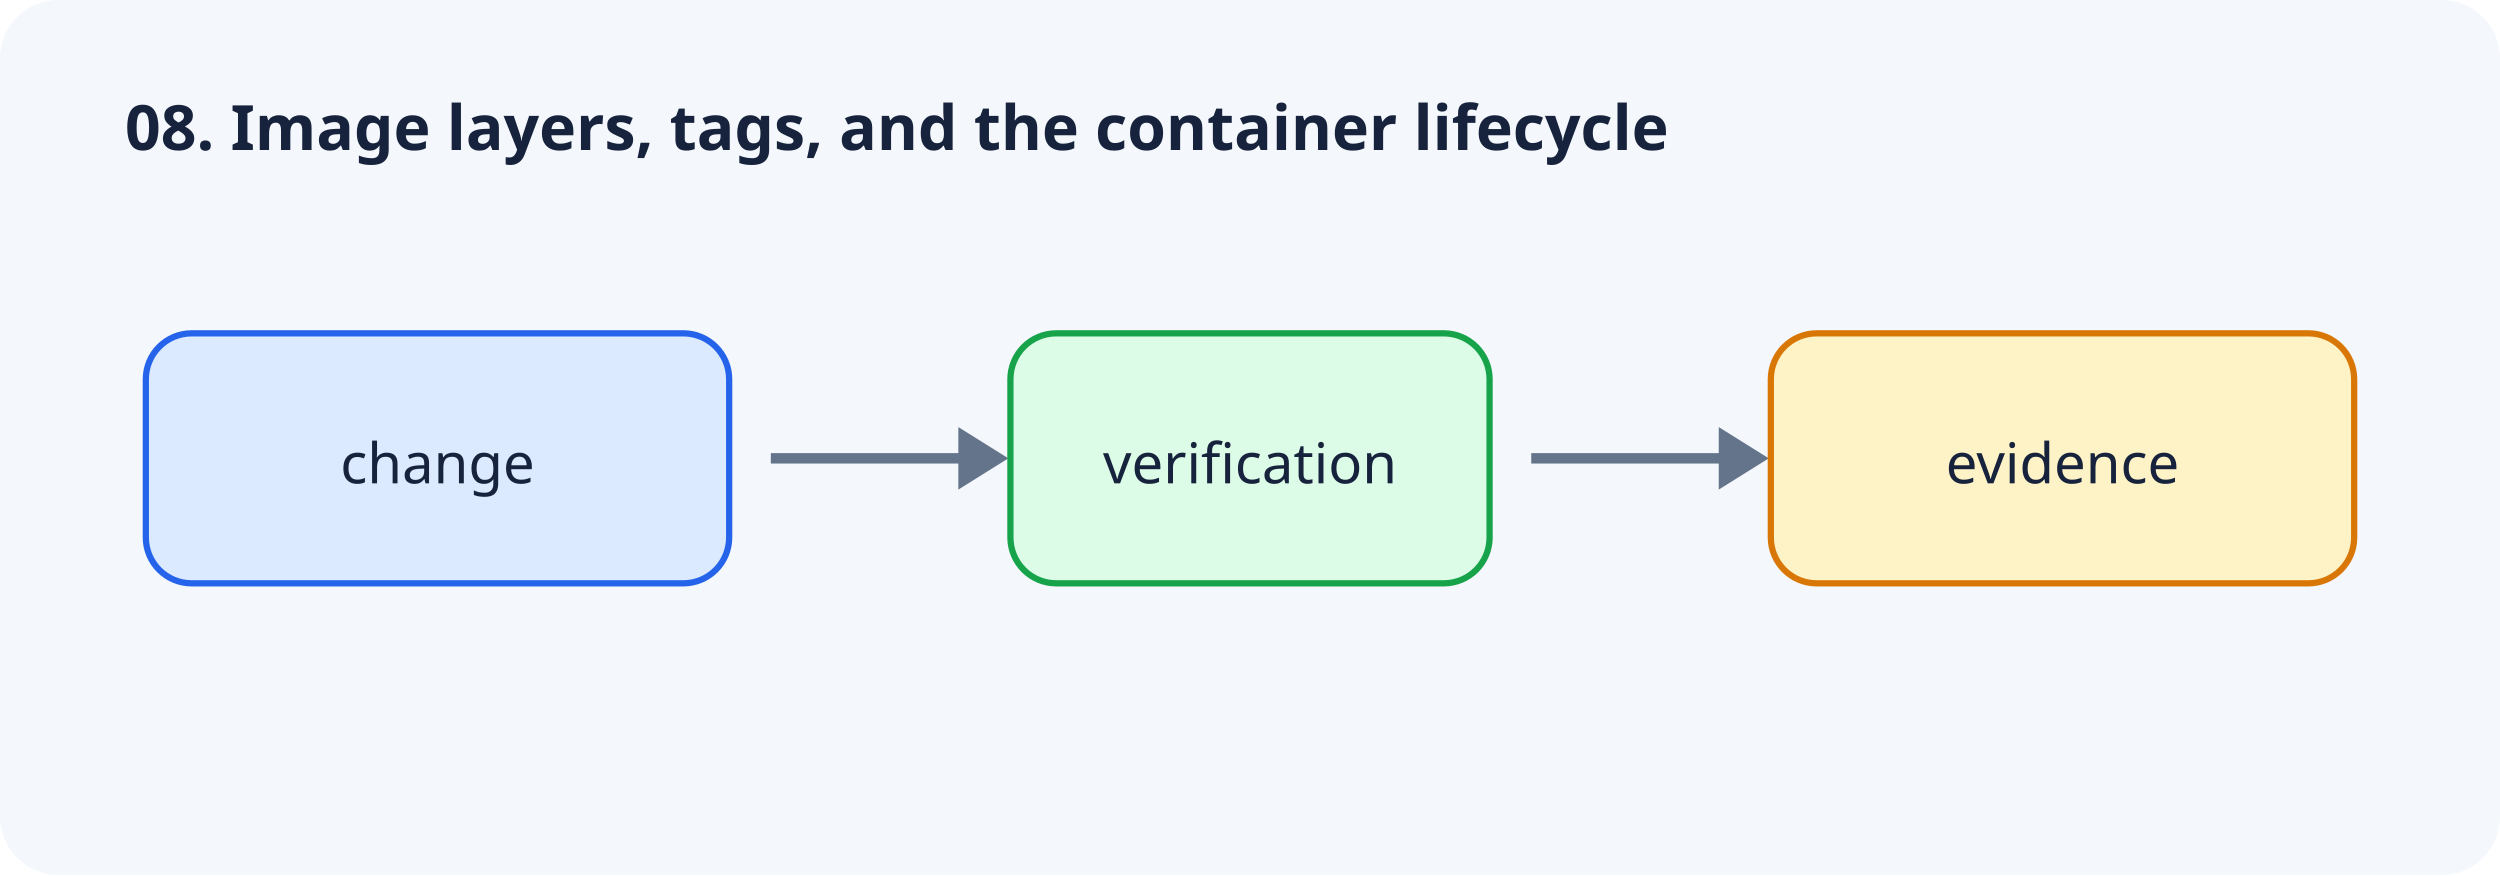
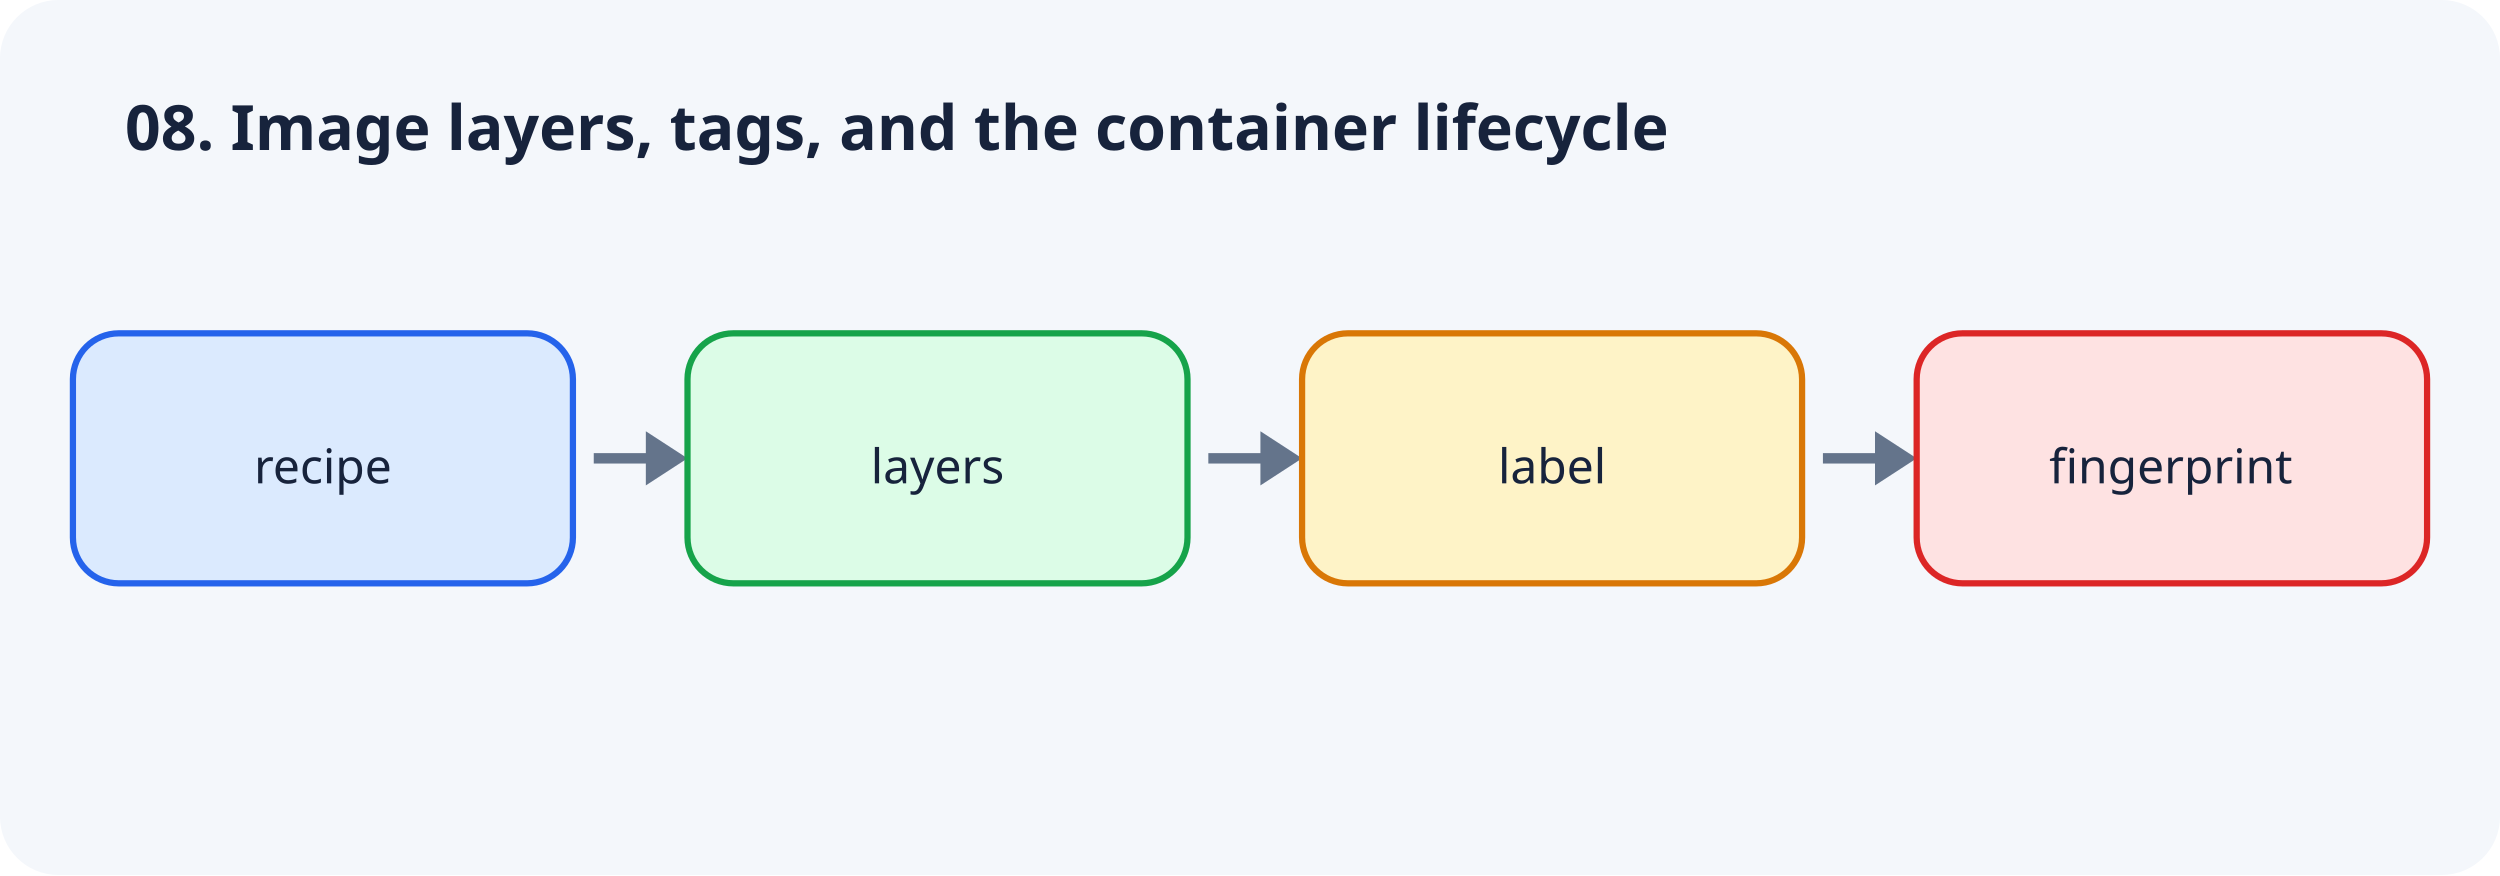
<svg xmlns="http://www.w3.org/2000/svg" width="1200" height="420" viewBox="0 0 1200 420" role="img" aria-labelledby="title desc">
  <rect width="1200" height="420" rx="28" fill="#f4f7fb" />
  <text x="60" y="72" font-family="system-ui,sans-serif" font-size="30" font-weight="700" fill="#17233c">08. Image layers, tags, and the container lifecycle</text>
-   <g font-family="system-ui,sans-serif" font-size="27" text-anchor="middle">
-     <rect x="70" y="160" width="280" height="120" rx="22" fill="#dbeafe" stroke="#2563eb" stroke-width="3" />
-     <text x="210" y="232" fill="#17233c">change</text>
-     <path d="M370 220h100" stroke="#64748b" stroke-width="5" />
-     <path d="m460 205 24 15-24 15" fill="#64748b" />
-     <rect x="485" y="160" width="230" height="120" rx="22" fill="#dcfce7" stroke="#16a34a" stroke-width="3" />
-     <text x="600" y="232" fill="#17233c">verification</text>
-     <path d="M735 220h100" stroke="#64748b" stroke-width="5" />
-     <path d="m825 205 24 15-24 15" fill="#64748b" />
-     <rect x="850" y="160" width="280" height="120" rx="22" fill="#fef3c7" stroke="#d97706" stroke-width="3" />
-     <text x="990" y="232" fill="#17233c">evidence</text>
+   <g font-family="system-ui,sans-serif" font-size="23" text-anchor="middle">
+     <rect x="35" y="160" width="240" height="120" rx="22" fill="#dbeafe" stroke="#2563eb" stroke-width="3" />
+     <text x="155" y="232" fill="#17233c">recipe</text>
+     <path d="M285 220h35" stroke="#64748b" stroke-width="5" />
+     <path d="m310 207 20 13-20 13" fill="#64748b" />
+     <rect x="330" y="160" width="240" height="120" rx="22" fill="#dcfce7" stroke="#16a34a" stroke-width="3" />
+     <text x="450" y="232" fill="#17233c">layers</text>
+     <path d="M580 220h35" stroke="#64748b" stroke-width="5" />
+     <path d="m605 207 20 13-20 13" fill="#64748b" />
+     <rect x="625" y="160" width="240" height="120" rx="22" fill="#fef3c7" stroke="#d97706" stroke-width="3" />
+     <text x="745" y="232" fill="#17233c">label</text>
+     <path d="M875 220h35" stroke="#64748b" stroke-width="5" />
+     <path d="m900 207 20 13-20 13" fill="#64748b" />
+     <rect x="920" y="160" width="245" height="120" rx="22" fill="#fee2e2" stroke="#dc2626" stroke-width="3" />
+     <text x="1042" y="232" fill="#17233c">fingerprint</text>
  </g>
</svg>
